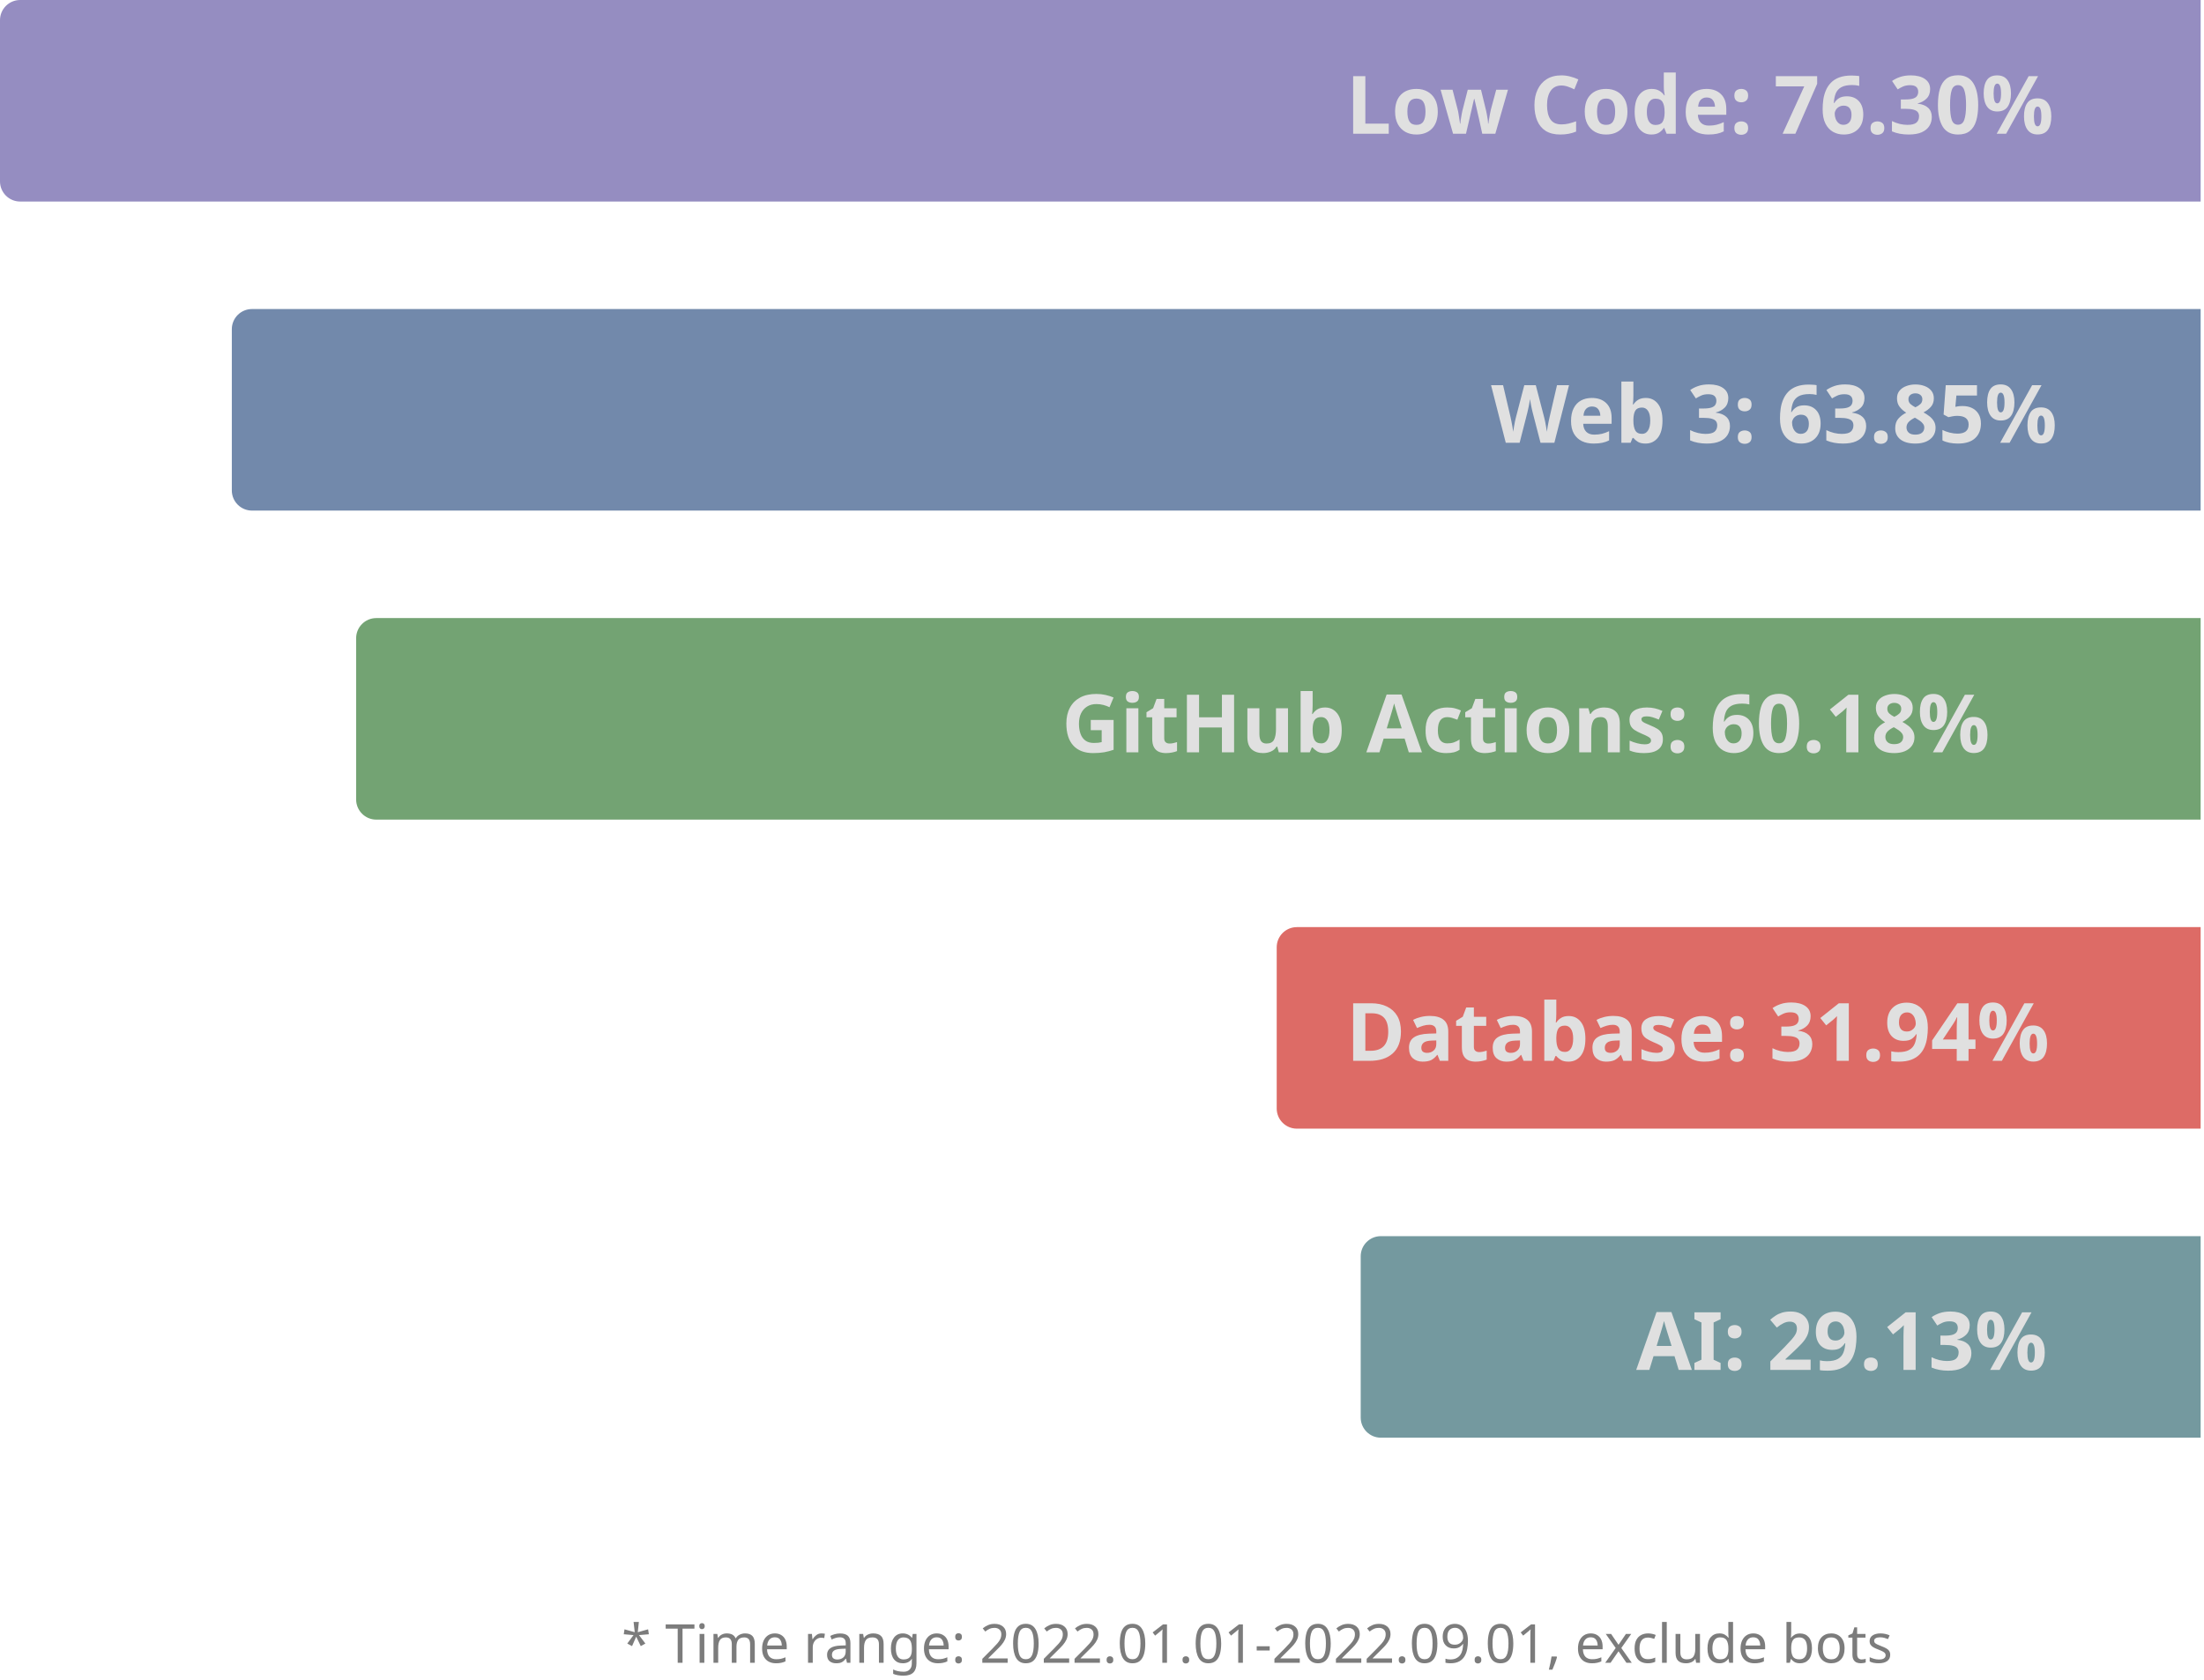
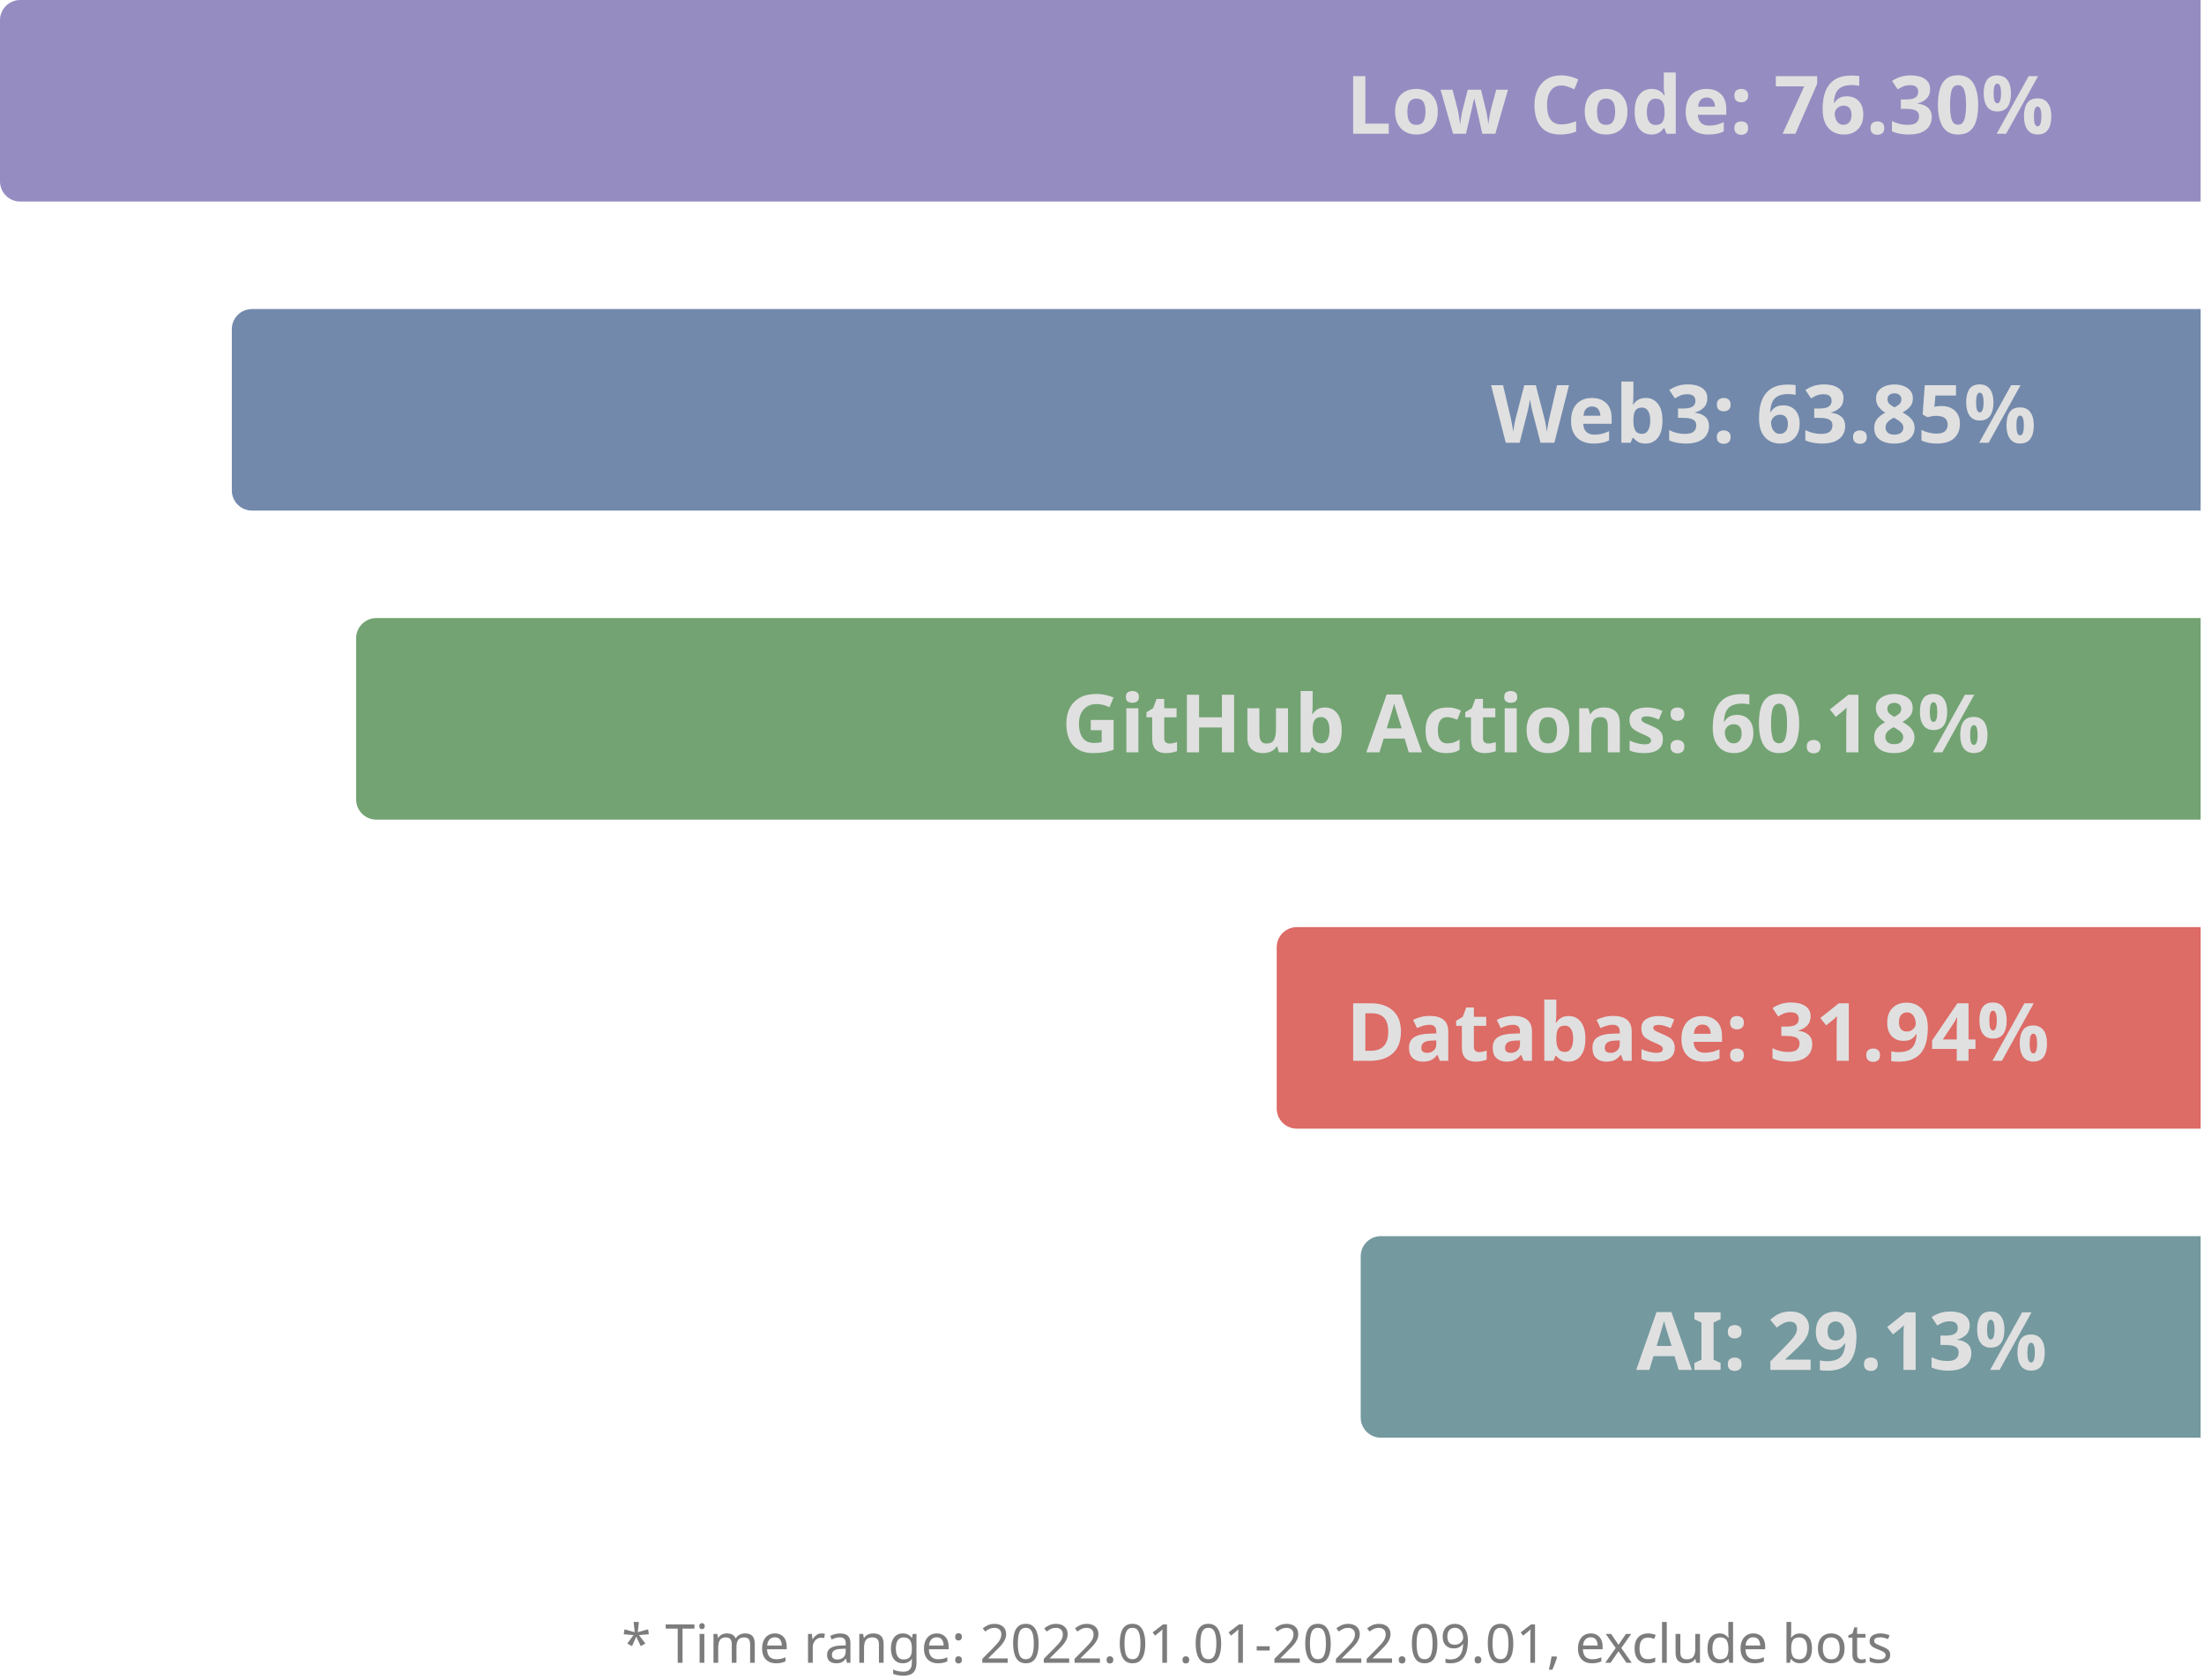
<svg xmlns="http://www.w3.org/2000/svg" width="656" height="500" viewBox="0 0 656 500">
  <g id="组_118" data-name="组 118" transform="translate(-1069.257 -5764.03)">
    <g id="组_16" data-name="组 16" transform="translate(-26.743 1783.03)">
      <path id="矩形_7" data-name="矩形 7" d="M6,0H655a0,0,0,0,1,0,0V60a0,0,0,0,1,0,0H6a6,6,0,0,1-6-6V6A6,6,0,0,1,6,0Z" transform="translate(1096 3981)" fill="#958dc1" />
      <path id="矩形_8" data-name="矩形 8" d="M6,0H586a0,0,0,0,1,0,0V60a0,0,0,0,1,0,0H6a6,6,0,0,1-6-6V6A6,6,0,0,1,6,0Z" transform="translate(1165 4073)" fill="#7289ab" />
      <path id="矩形_9" data-name="矩形 9" d="M6,0H549a0,0,0,0,1,0,0V60a0,0,0,0,1,0,0H6a6,6,0,0,1-6-6V6A6,6,0,0,1,6,0Z" transform="translate(1202 4165)" fill="#73a373" />
      <path id="矩形_10" data-name="矩形 10" d="M6,0H275a0,0,0,0,1,0,0V60a0,0,0,0,1,0,0H6a6,6,0,0,1-6-6V6A6,6,0,0,1,6,0Z" transform="translate(1476 4257)" fill="#dd6b66" />
      <path id="矩形_11" data-name="矩形 11" d="M6,0H250a0,0,0,0,1,0,0V60a0,0,0,0,1,0,0H6a6,6,0,0,1-6-6V6A6,6,0,0,1,6,0Z" transform="translate(1501 4349)" fill="#74999f" />
      <text id="Low_Code:_76.30_" data-name="Low Code: 76.30%" transform="translate(1489 3996.813)" fill="#e0e0e0" font-size="24" font-family="JetBrainsMono-Bold, JetBrains Mono" font-weight="700">
        <tspan x="7.6" y="24">Low Code: 76.30%</tspan>
      </text>
-       <text id="Web_3:_63.85_" data-name="Web 3: 63.85%" transform="translate(1470 4088.813)" fill="#e0e0e0" font-size="24" font-family="JetBrainsMono-Bold, JetBrains Mono" font-weight="700">
-         <tspan x="69.8" y="24">Web 3: 63.85%</tspan>
+       <text id="Web3:_63.85_" data-name="Web3: 63.85%" transform="translate(1470 4088.813)" fill="#e0e0e0" font-size="24" font-family="JetBrainsMono-Bold, JetBrains Mono" font-weight="700">
+         <tspan x="69.8" y="24">Web3: 63.85%</tspan>
      </text>
      <text id="GitHub Actions:_60.18_" data-name="GitHub Actions: 60.18%" transform="translate(1390 4180.959)" fill="#e0e0e0" font-size="24" font-family="JetBrainsMono-Bold, JetBrains Mono" font-weight="700">
        <tspan x="22" y="24">GitHub Actions: 60.18%</tspan>
      </text>
      <text id="Database:_31.94_" data-name="Database: 31.94%" transform="translate(1489 4272.813)" fill="#e0e0e0" font-size="24" font-family="JetBrainsMono-Bold, JetBrains Mono" font-weight="700">
        <tspan x="7.6" y="24">Database: 31.94%</tspan>
      </text>
      <text id="AI:_29.13_" data-name="AI: 29.13%" transform="translate(1542 4364.813)" fill="#e0e0e0" font-size="24" font-family="JetBrainsMono-Bold, JetBrains Mono" font-weight="700">
        <tspan x="41" y="24">AI: 29.13%</tspan>
      </text>
    </g>
    <text id="_Time_range:_2022.01.01-2022.09.01_exclude_bots" data-name="* Time range: 2022.01.01-2022.09.01, exclude bots" transform="translate(1254.257 6259.03)" fill="#7c7c7c" font-size="16" font-family="JetBrainsMono-Regular, JetBrains Mono">
      <tspan x="0" y="0">* Time range: 2022.01.01-2022.09.01, exclude bots</tspan>
    </text>
  </g>
</svg>
